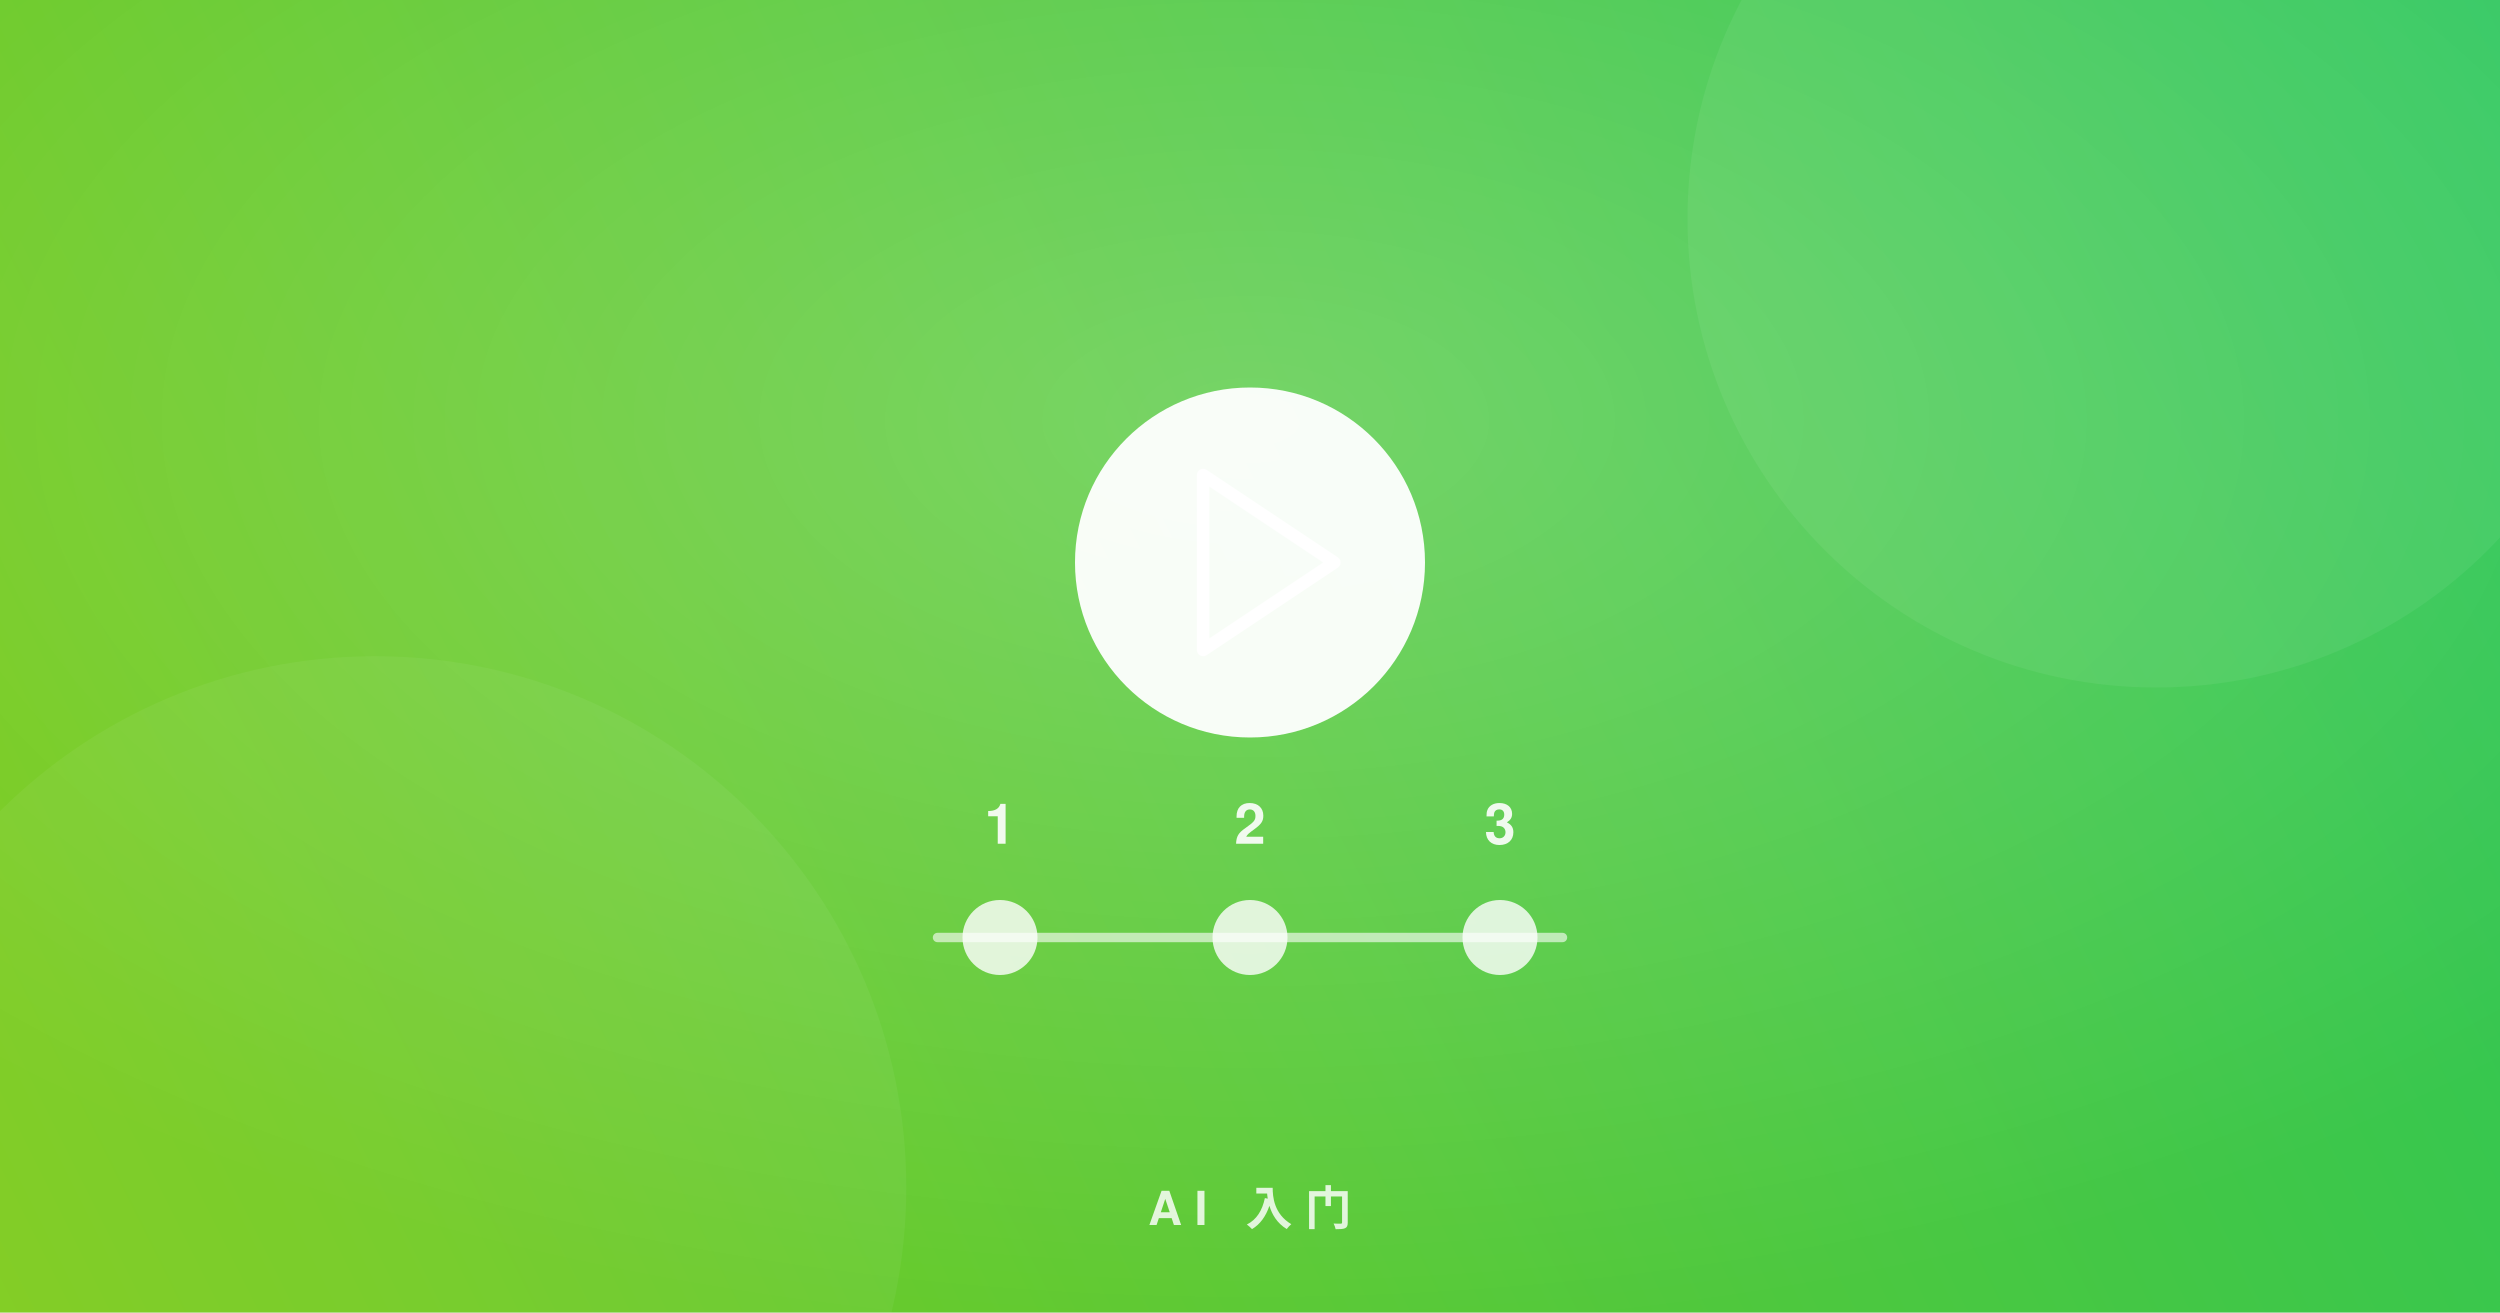
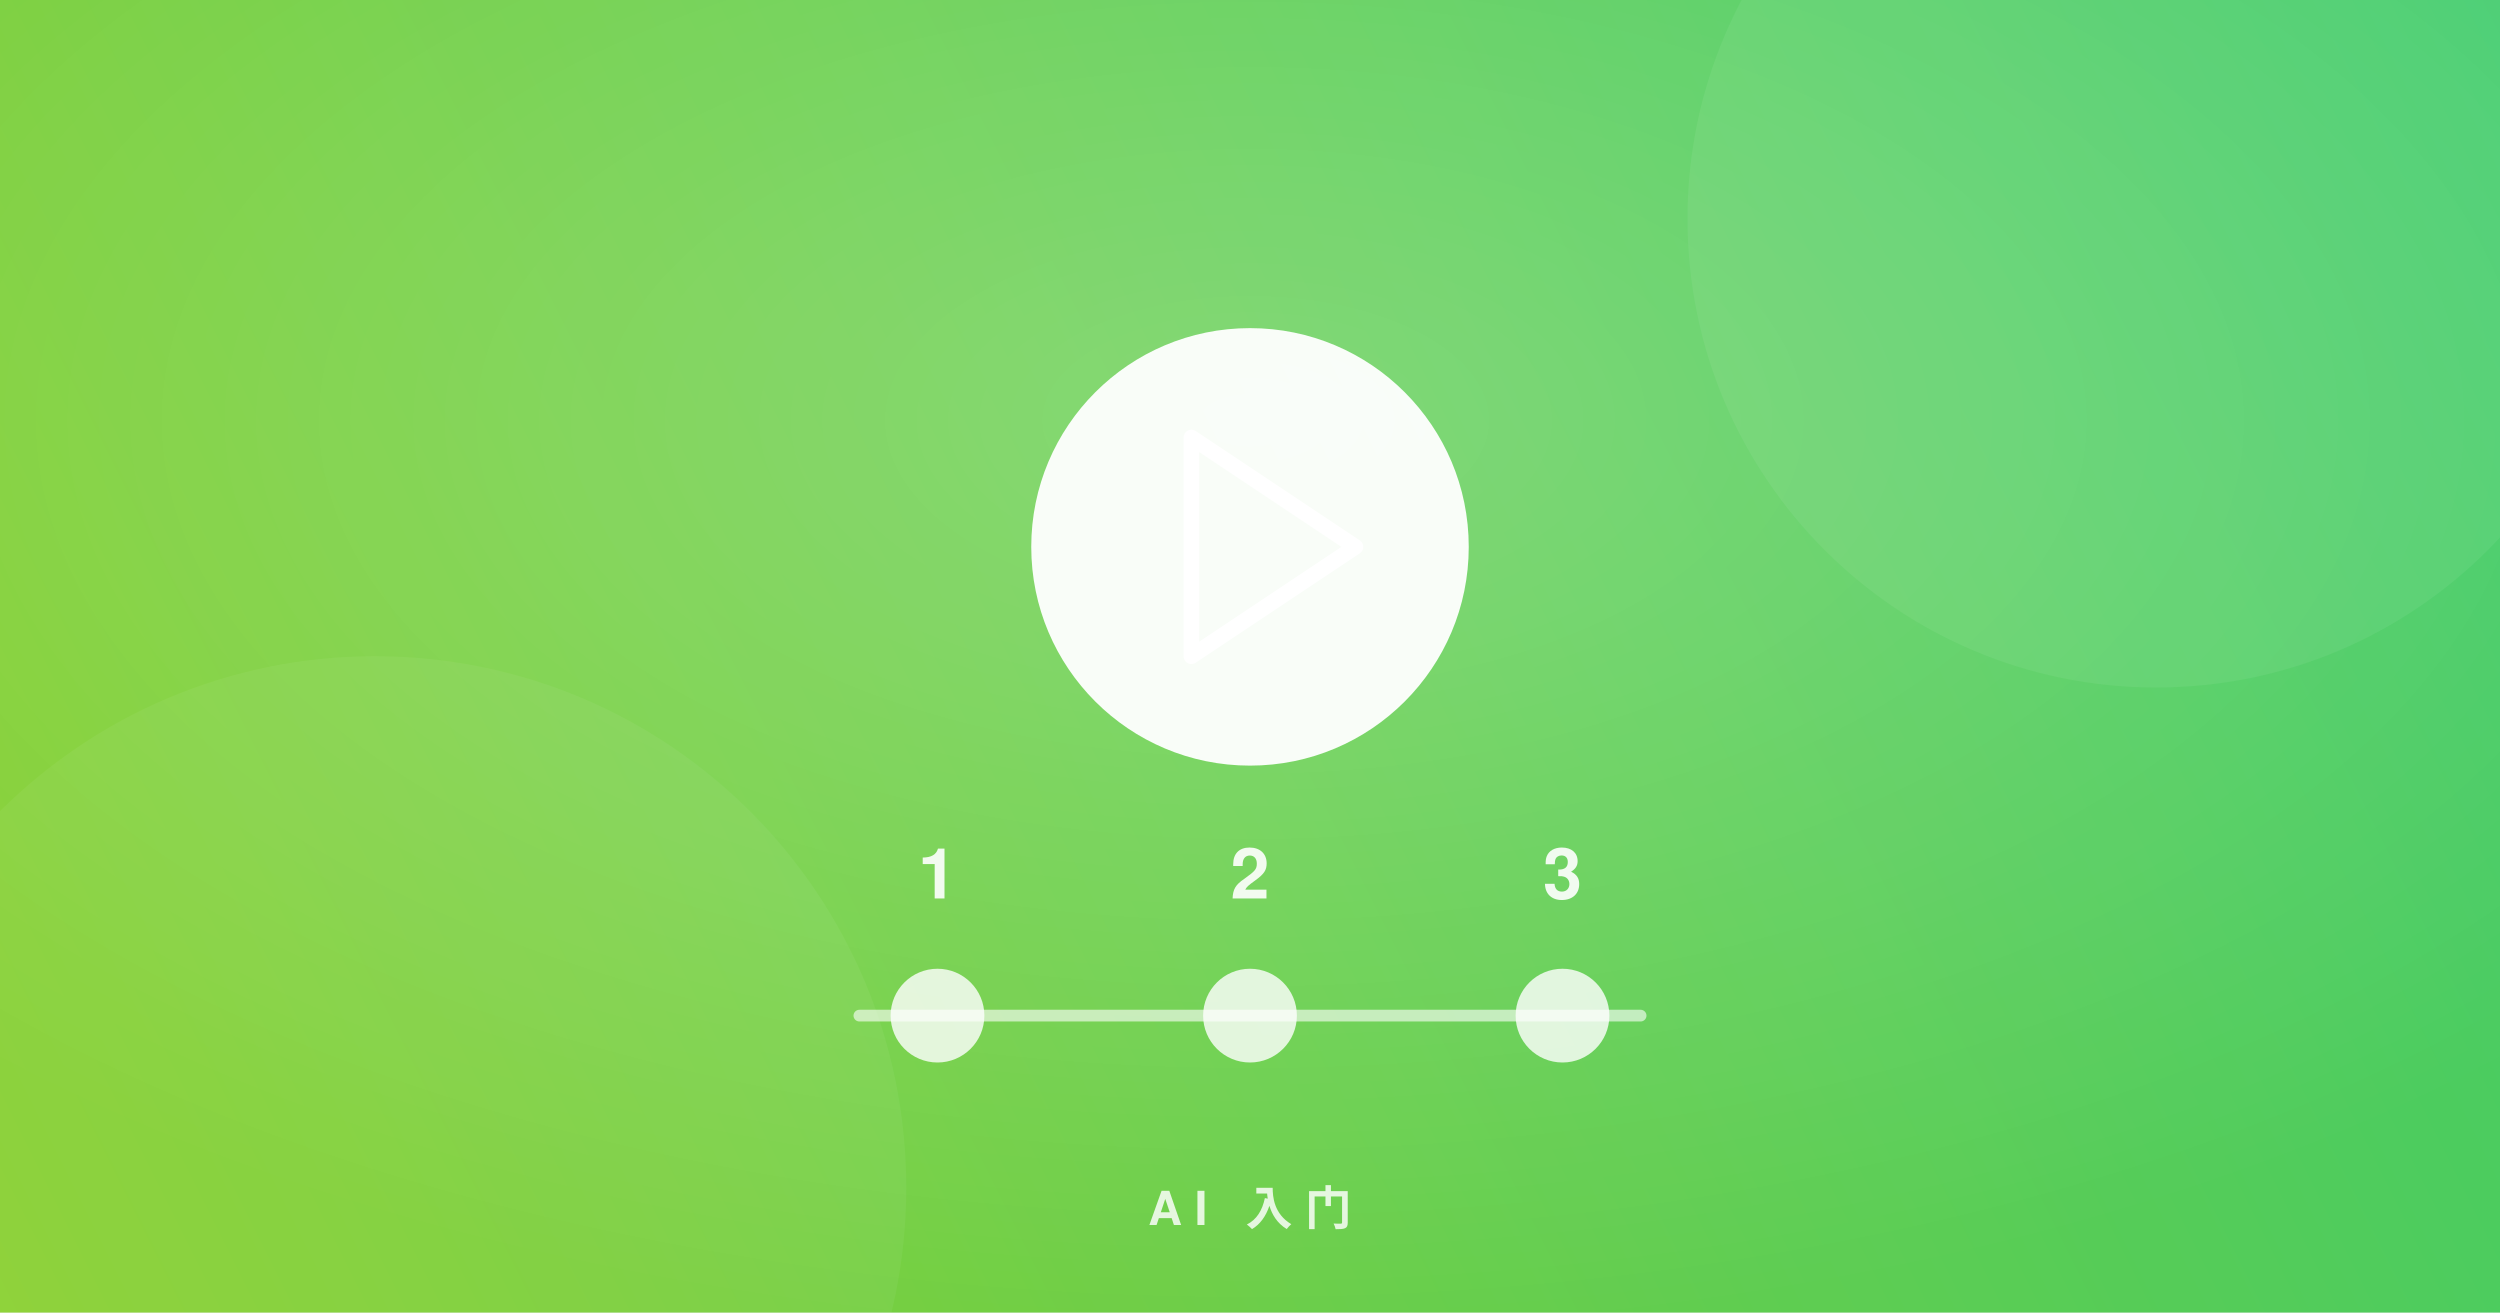
<svg xmlns="http://www.w3.org/2000/svg" viewBox="0 0 800 420" preserveAspectRatio="xMidYMid slice">
  <defs>
    <linearGradient id="bg" x1="0" y1="0" x2="1" y2="1" gradientTransform="rotate(120 .5 .5)">
      <stop offset="0" stop-color="#22c55e" />
      <stop offset="1" stop-color="#84cc16" />
    </linearGradient>
    <radialGradient id="glow" cx="0.5" cy="0.32" r="0.7">
      <stop offset="0" stop-color="#ffffff" stop-opacity="0.22" />
      <stop offset="1" stop-color="#ffffff" stop-opacity="0" />
    </radialGradient>
  </defs>
  <rect width="800" height="420" fill="url(#bg)" />
  <rect width="800" height="420" fill="url(#glow)" />
  <circle cx="690" cy="70" r="150" fill="#ffffff" opacity="0.06" />
  <circle cx="120" cy="380" r="170" fill="#ffffff" opacity="0.05" />
-   <circle cx="400" cy="180" r="56" fill="#ffffff" opacity="0.95" />
-   <path d="M385 152 l42 28 -42 28 z" fill="none" stroke="#ffffff" stroke-width="4" stroke-linecap="round" stroke-linejoin="round" opacity="0.95" />
-   <path d="M300 300 h200" fill="none" stroke="#ffffff" stroke-width="3" stroke-linecap="round" stroke-linejoin="round" opacity="0.6" />
-   <circle cx="320" cy="300" r="12" fill="#ffffff" opacity="0.8" />
-   <text x="320" y="270" text-anchor="middle" font-family="-apple-system,BlinkMacSystemFont,Segoe UI,Helvetica,Arial,sans-serif" font-size="18" font-weight="700" fill="#ffffff" opacity="0.9">1</text>
-   <circle cx="400" cy="300" r="12" fill="#ffffff" opacity="0.8" />
-   <text x="400" y="270" text-anchor="middle" font-family="-apple-system,BlinkMacSystemFont,Segoe UI,Helvetica,Arial,sans-serif" font-size="18" font-weight="700" fill="#ffffff" opacity="0.9">2</text>
-   <circle cx="480" cy="300" r="12" fill="#ffffff" opacity="0.8" />
-   <text x="480" y="270" text-anchor="middle" font-family="-apple-system,BlinkMacSystemFont,Segoe UI,Helvetica,Arial,sans-serif" font-size="18" font-weight="700" fill="#ffffff" opacity="0.9">3</text>
+   <rect width="800" height="420" fill="#ffffff" opacity="0.10" />
+   <g transform="translate(400 200) scale(1.25) translate(-400 -200)">
+     <circle cx="400" cy="180" r="56" fill="#ffffff" opacity="0.95" />
+     <path d="M385 152 l42 28 -42 28 z" fill="none" stroke="#ffffff" stroke-width="4" stroke-linecap="round" stroke-linejoin="round" opacity="0.95" />
+     <path d="M300 300 h200" fill="none" stroke="#ffffff" stroke-width="3" stroke-linecap="round" stroke-linejoin="round" opacity="0.6" />
+     <circle cx="320" cy="300" r="12" fill="#ffffff" opacity="0.8" />
+     <text x="320" y="270" text-anchor="middle" font-family="-apple-system,BlinkMacSystemFont,Segoe UI,Helvetica,Arial,sans-serif" font-size="18" font-weight="700" fill="#ffffff" opacity="0.9">1</text>
+     <circle cx="400" cy="300" r="12" fill="#ffffff" opacity="0.8" />
+     <text x="400" y="270" text-anchor="middle" font-family="-apple-system,BlinkMacSystemFont,Segoe UI,Helvetica,Arial,sans-serif" font-size="18" font-weight="700" fill="#ffffff" opacity="0.9">2</text>
+     <circle cx="480" cy="300" r="12" fill="#ffffff" opacity="0.8" />
+     <text x="480" y="270" text-anchor="middle" font-family="-apple-system,BlinkMacSystemFont,Segoe UI,Helvetica,Arial,sans-serif" font-size="18" font-weight="700" fill="#ffffff" opacity="0.9">3</text>
+   </g>
  <text x="400" y="392" text-anchor="middle" font-family="-apple-system,BlinkMacSystemFont,Segoe UI,Helvetica,Arial,sans-serif" font-size="15" font-weight="600" fill="#ffffff" opacity="0.82" letter-spacing="4">AI 入门</text>
</svg>
